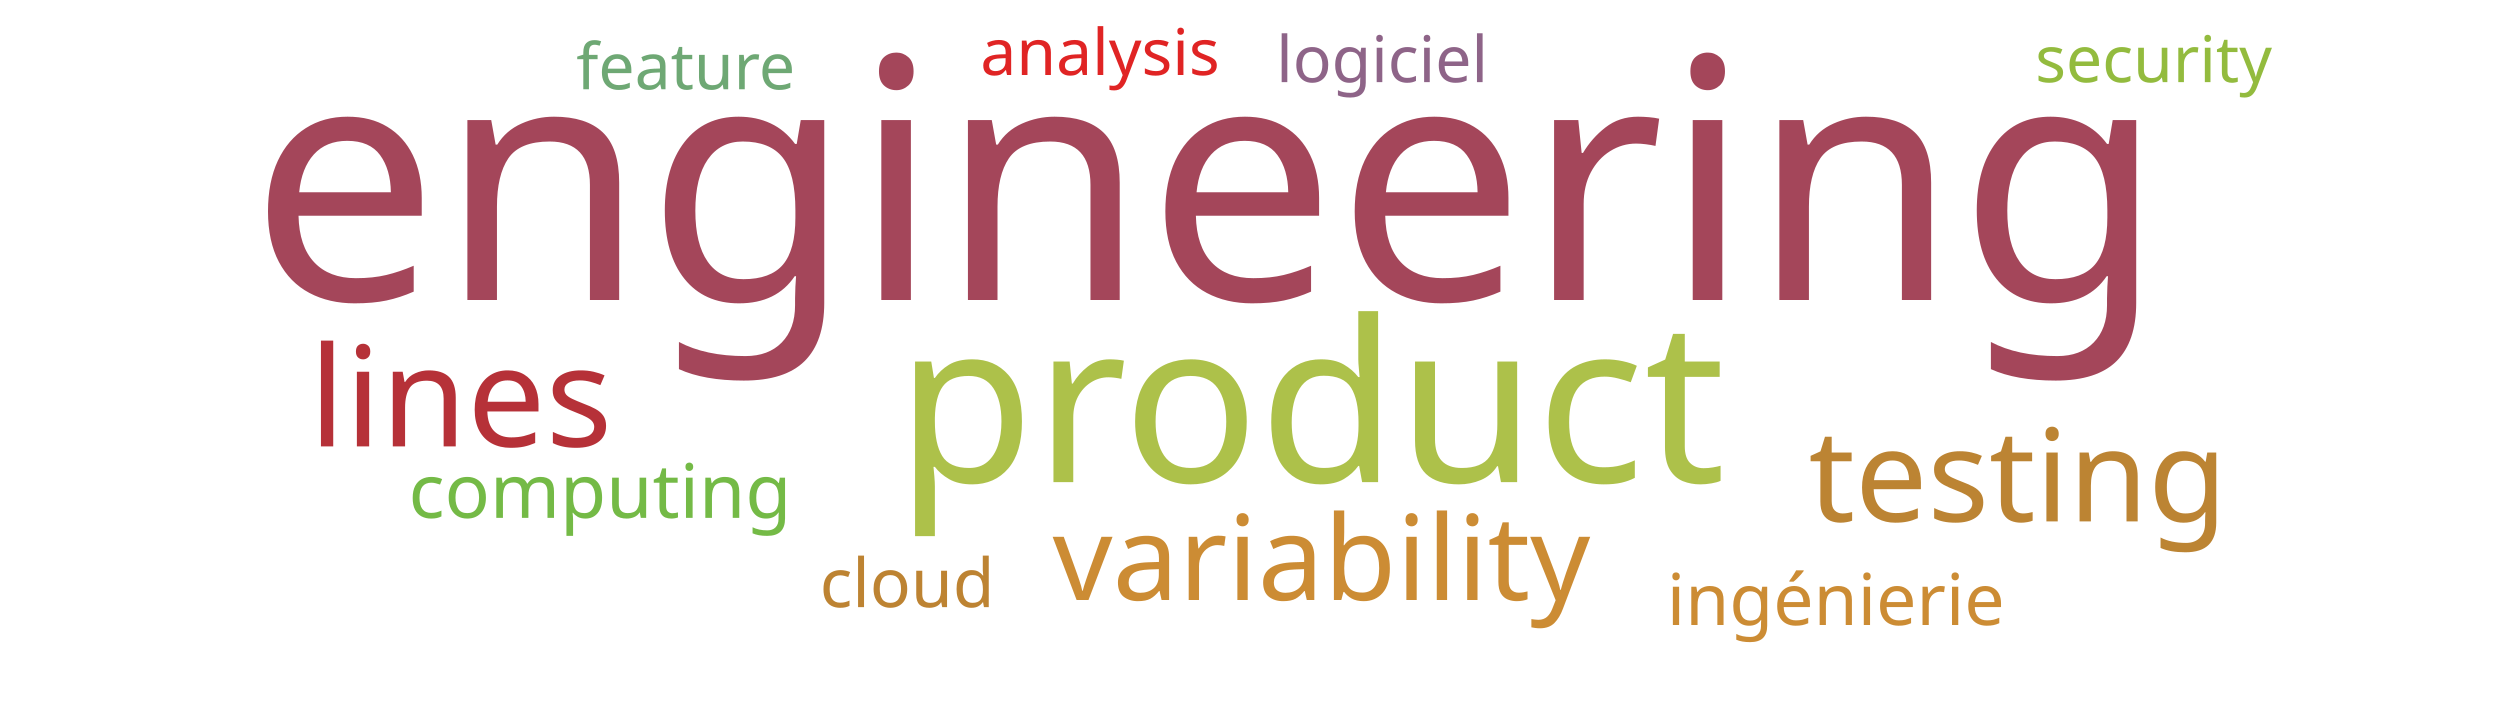
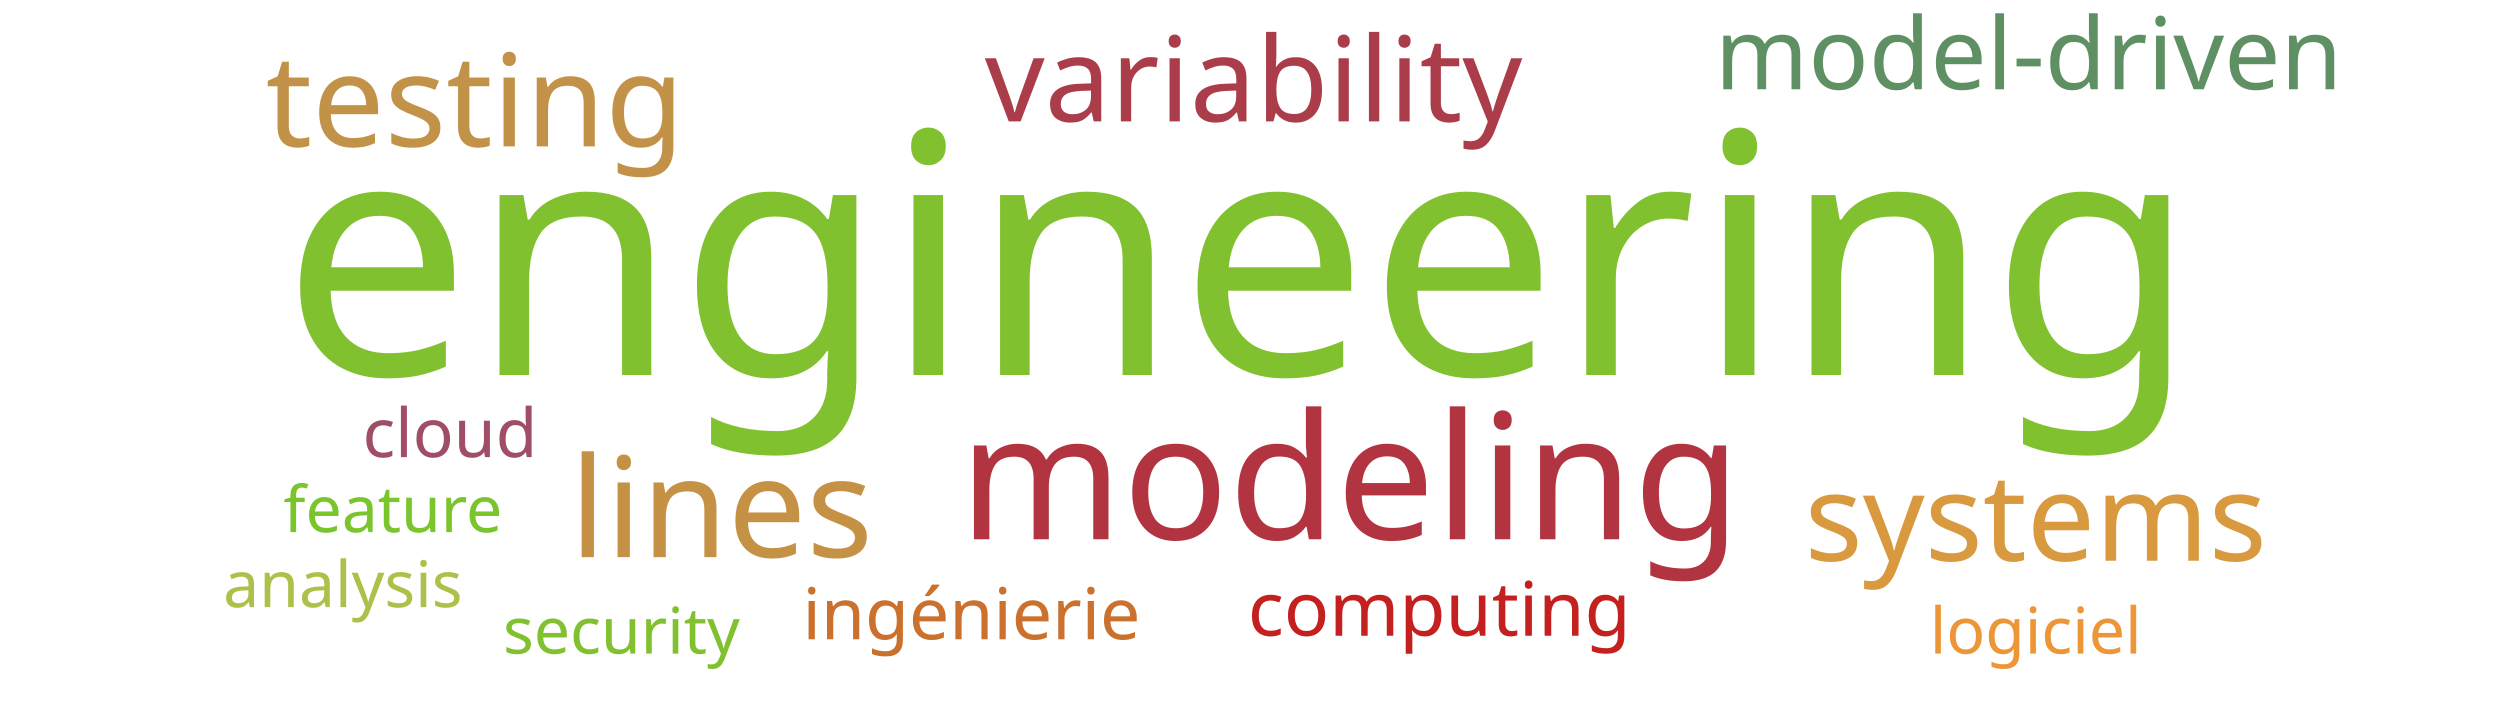
<svg xmlns="http://www.w3.org/2000/svg" width="700" height="200">
  <g transform="translate(350, 100)">
-     <text text-anchor="middle" style="font-family: Impact; font-size: 94px; fill: #a4465a" transform="translate(-12,-16)rotate(0)">engineering</text>
-     <text text-anchor="middle" style="font-family: Impact; font-size: 63px; fill: #adc14a" transform="translate(17,35)rotate(0)">product</text>
-     <text text-anchor="middle" style="font-family: Impact; font-size: 39px; fill: #b63138" transform="translate(-221,25)rotate(0)">lines</text>
-     <text text-anchor="middle" style="font-family: Impact; font-size: 36px; fill: #bc8433" transform="translate(215,46)rotate(0)">testing</text>
-     <text text-anchor="middle" style="font-family: Impact; font-size: 33px; fill: #cc8c34" transform="translate(20,68)rotate(0)">variability</text>
-     <text text-anchor="middle" style="font-family: Impact; font-size: 21px; fill: #74ba46" transform="translate(-182,45)rotate(0)">computing</text>
-     <text text-anchor="middle" style="font-family: Impact; font-size: 20px; fill: #cc8c34" transform="translate(164,75)rotate(0)">ingénierie</text>
-     <text text-anchor="middle" style="font-family: Impact; font-size: 19px; fill: #bd8332" transform="translate(-96,70)rotate(0)">cloud</text>
-     <text text-anchor="middle" style="font-family: Impact; font-size: 18px; fill: #8e6488" transform="translate(37,-77)rotate(0)">logiciel</text>
-     <text text-anchor="middle" style="font-family: Impact; font-size: 18px; fill: #6ea874" transform="translate(-158,-75)rotate(0)">feature</text>
-     <text text-anchor="middle" style="font-family: Impact; font-size: 18px; fill: #e02424" transform="translate(-42,-79)rotate(0)">analysis</text>
-     <text text-anchor="middle" style="font-family: Impact; font-size: 18px; fill: #93bb3e" transform="translate(253,-77)rotate(0)">security</text>
+     <text text-anchor="middle" style="font-family: Impact; font-size: 94px; fill: #81c130" transform="translate(-3,5)rotate(0)">engineering</text>
+     <text text-anchor="middle" style="font-family: Impact; font-size: 49px; fill: #b23440" transform="translate(28,51)rotate(0)">modeling</text>
+     <text text-anchor="middle" style="font-family: Impact; font-size: 39px; fill: #c59145" transform="translate(-148,56)rotate(0)">lines</text>
+     <text text-anchor="middle" style="font-family: Impact; font-size: 36px; fill: #c39249" transform="translate(-217,-59)rotate(0)">testing</text>
+     <text text-anchor="middle" style="font-family: Impact; font-size: 34px; fill: #d8993f" transform="translate(220,57)rotate(0)">systems</text>
+     <text text-anchor="middle" style="font-family: Impact; font-size: 33px; fill: #ab3d4b" transform="translate(1,-66)rotate(0)">variability</text>
+     <text text-anchor="middle" style="font-family: Impact; font-size: 28px; fill: #5e9063" transform="translate(218,-75)rotate(0)">model-driven</text>
+     <text text-anchor="middle" style="font-family: Impact; font-size: 21px; fill: #c42020" transform="translate(53,78)rotate(0)">computing</text>
+     <text text-anchor="middle" style="font-family: Impact; font-size: 20px; fill: #cb702d" transform="translate(-78,79)rotate(0)">ingénierie</text>
+     <text text-anchor="middle" style="font-family: Impact; font-size: 19px; fill: #9f4e66" transform="translate(-224,28)rotate(0)">cloud</text>
+     <text text-anchor="middle" style="font-family: Impact; font-size: 18px; fill: #ec9637" transform="translate(220,83)rotate(0)">logiciel</text>
+     <text text-anchor="middle" style="font-family: Impact; font-size: 18px; fill: #7ac52c" transform="translate(-240,49)rotate(0)">feature</text>
+     <text text-anchor="middle" style="font-family: Impact; font-size: 18px; fill: #adc14a" transform="translate(-254,70)rotate(0)">analysis</text>
+     <text text-anchor="middle" style="font-family: Impact; font-size: 18px; fill: #81c130" transform="translate(-176,83)rotate(0)">security</text>
  </g>
</svg>
